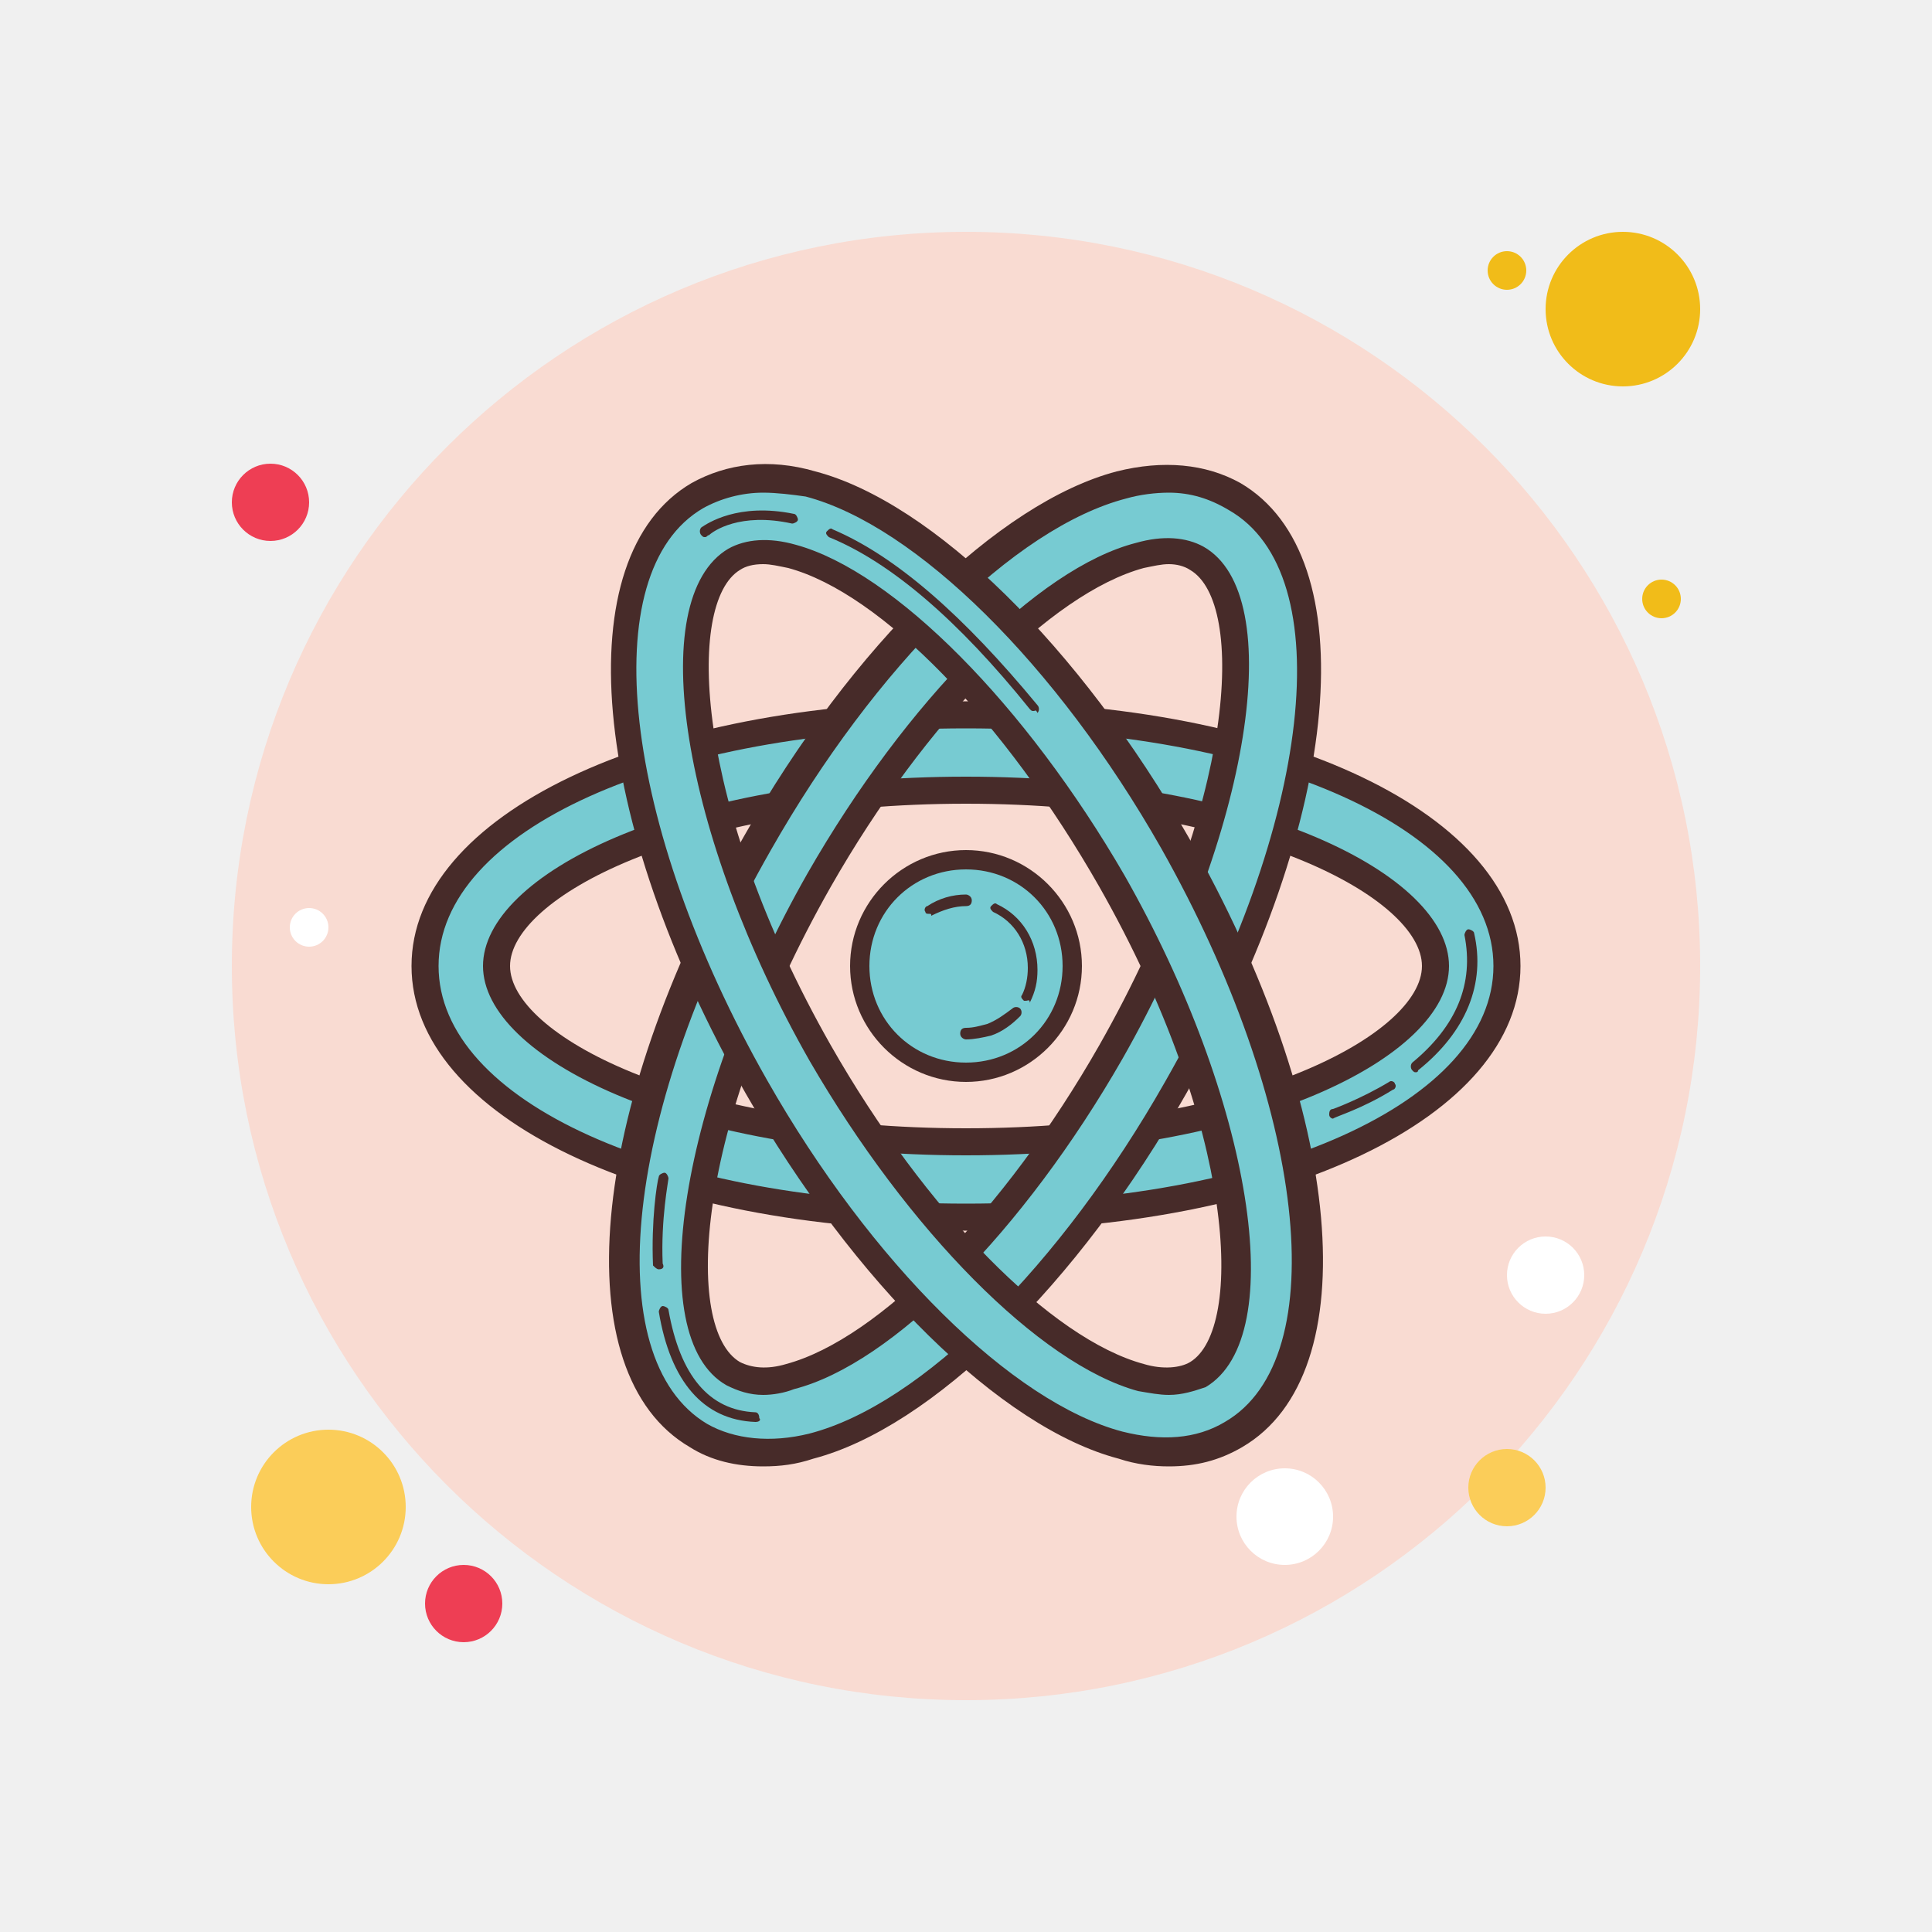
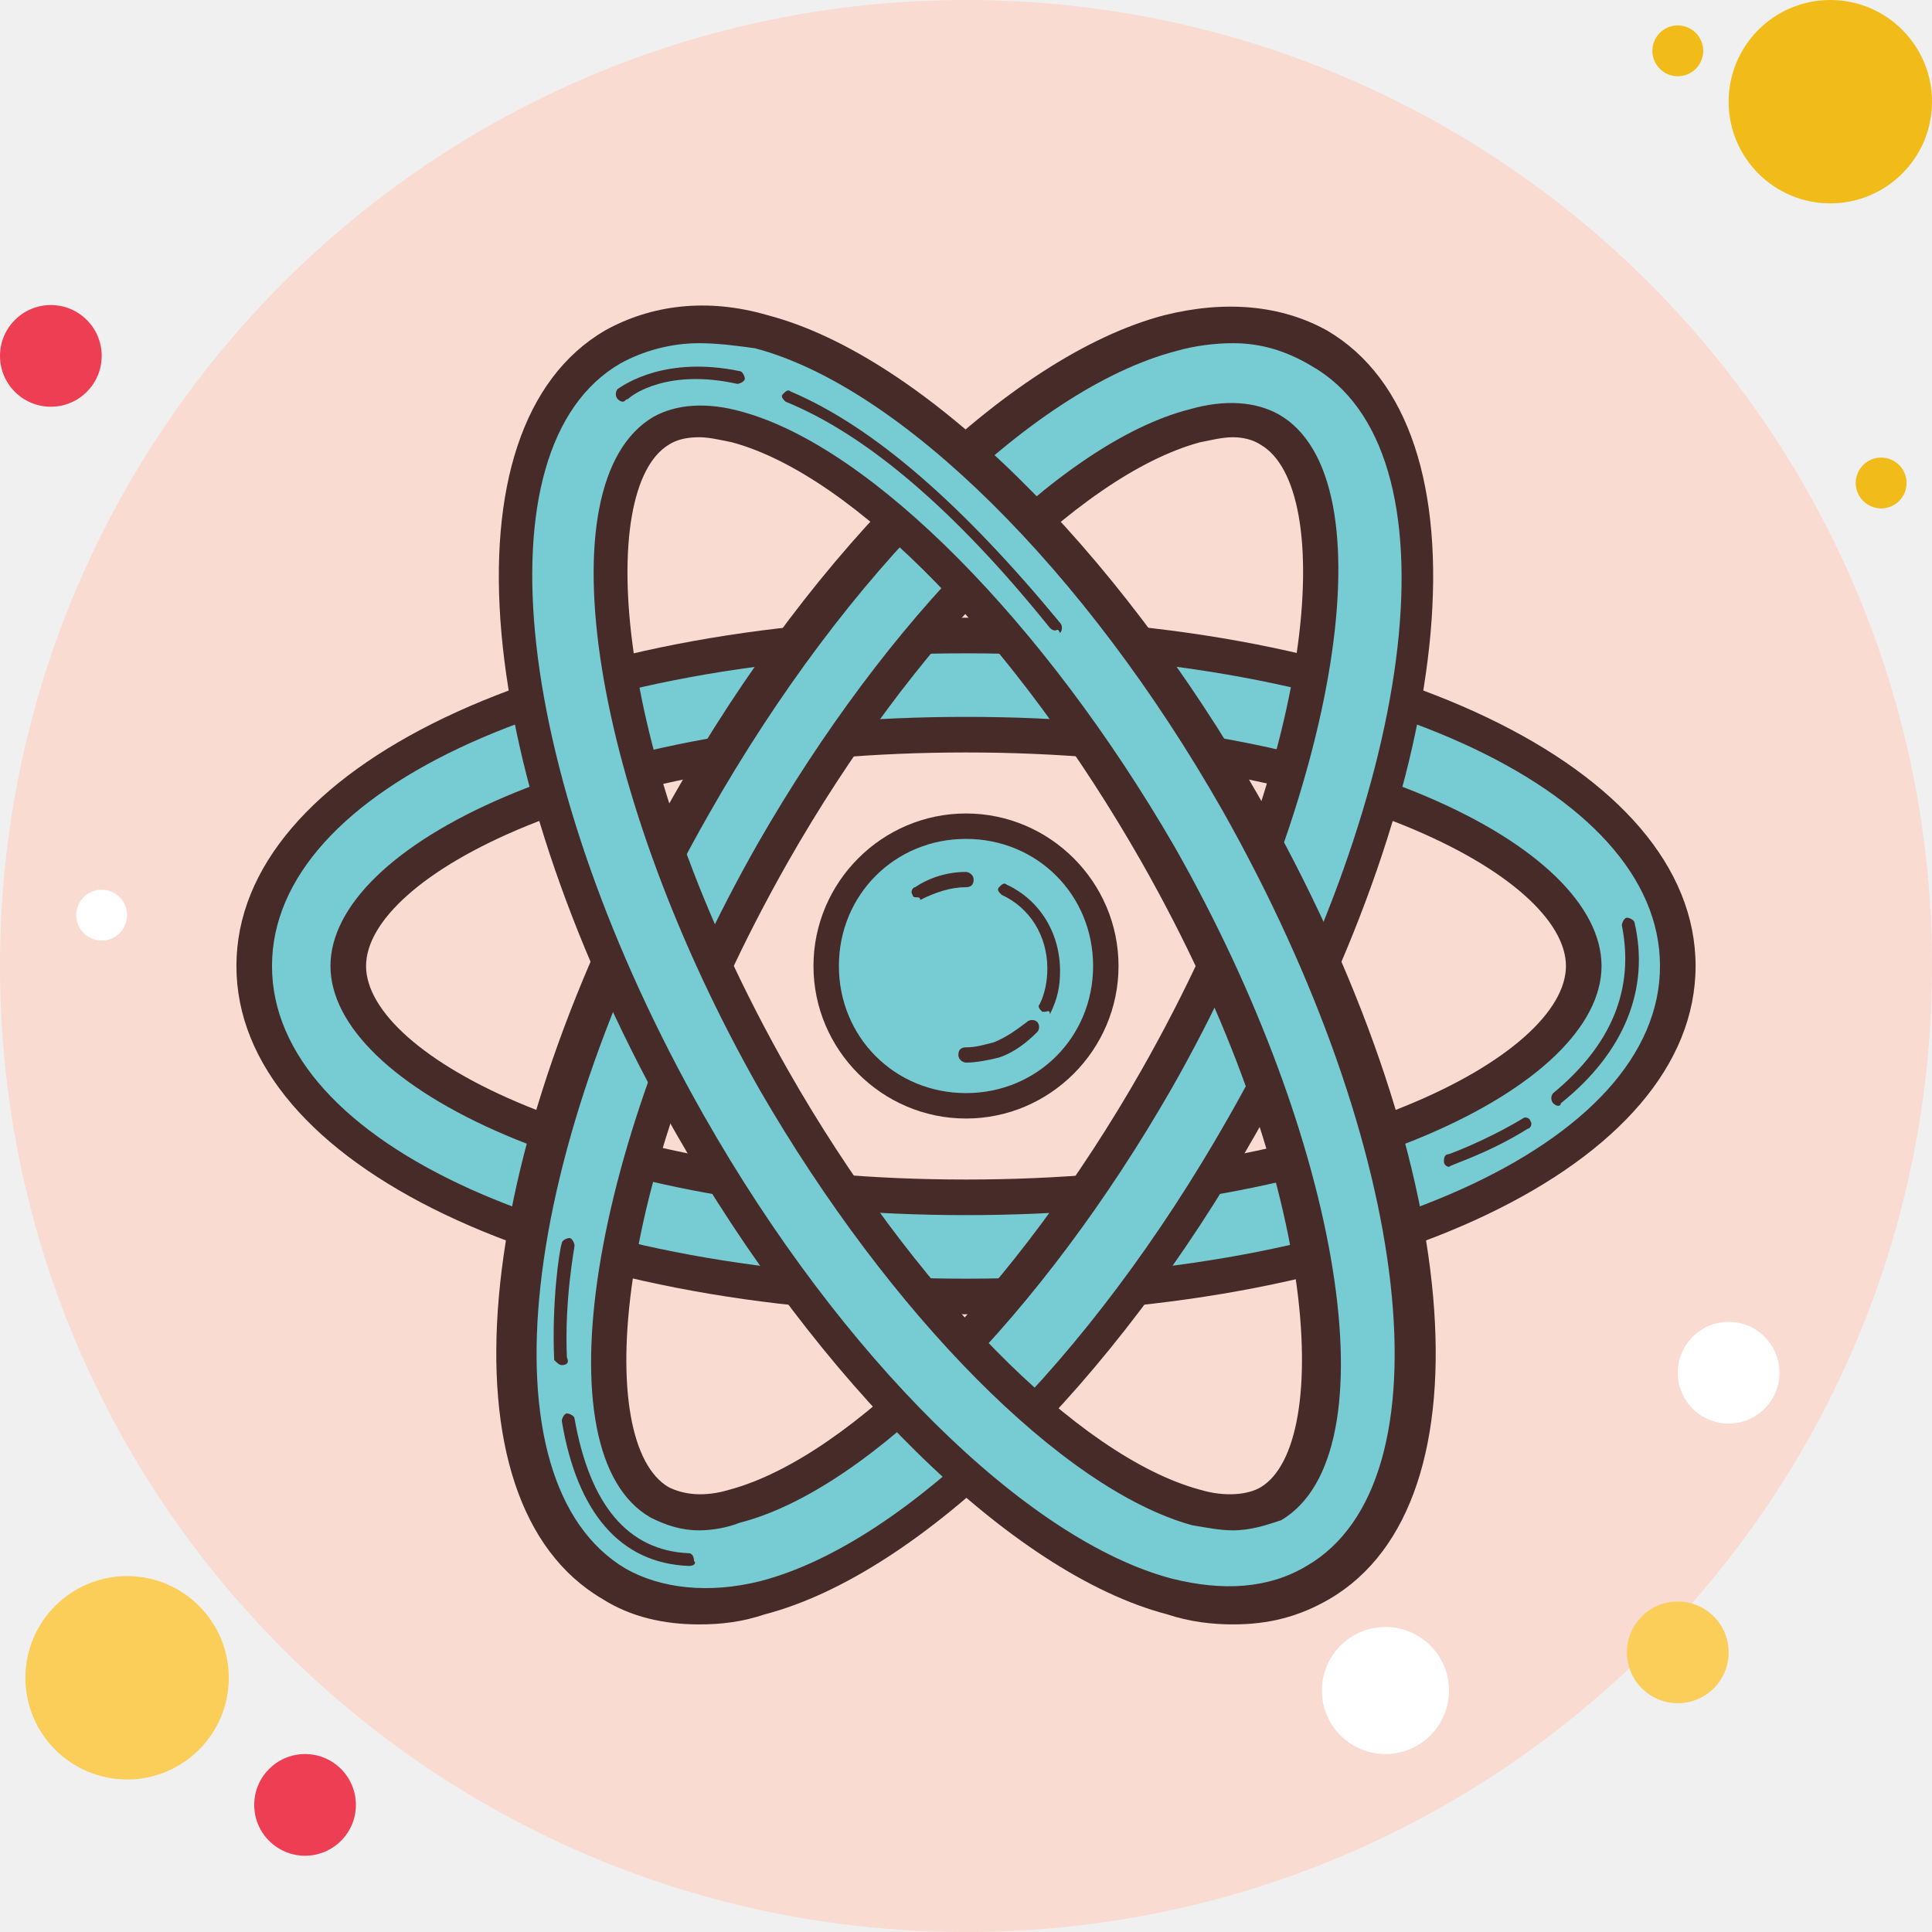
- <svg xmlns="http://www.w3.org/2000/svg" x="0px" y="0px" width="100" height="100" viewBox="0 0 100 100">
-   <circle cx="78" cy="14" r="1" fill="#f1bc19" />
-   <circle cx="50" cy="50" r="38" fill="#f9dbd2" />
-   <circle cx="84" cy="16" r="4" fill="#f1bc19" />
-   <circle cx="14" cy="26" r="2" fill="#ee3e54" />
-   <circle cx="78" cy="77" r="2" fill="#fbcd59" />
-   <circle cx="17" cy="78" r="4" fill="#fbcd59" />
-   <circle cx="24" cy="83" r="2" fill="#ee3e54" />
-   <circle cx="66.5" cy="78.5" r="2.5" fill="#fff" />
-   <circle cx="16" cy="48" r="1" fill="#fff" />
-   <circle cx="86" cy="31" r="1" fill="#f1bc19" />
-   <circle cx="80" cy="66" r="2" fill="#fff" />
-   <path fill="#77cbd2" d="M50,63c-16,0-28-5.6-28-13s12-13,28-13c16,0,28,5.6,28,13S66,63,50,63z M50,40.9c-14.3,0-24.3,4.8-24.3,9.1 s10,9.1,24.3,9.1s24.3-4.8,24.3-9.1S64.3,40.9,50,40.9z" />
-   <path fill="#472b29" d="M50,63.7c-16.4,0-28.7-5.9-28.7-13.7S33.6,36.3,50,36.3c16.4,0,28.7,5.9,28.7,13.7S66.4,63.7,50,63.7z M50,37.7C34.4,37.7,22.7,43,22.7,50S34.4,62.3,50,62.3S77.3,57,77.3,50S65.6,37.7,50,37.7z M50,59.8c-14.9,0-25-5.1-25-9.8 s10-9.8,25-9.8s25,5.1,25,9.8S64.9,59.8,50,59.8z M50,41.6c-14.6,0-23.6,4.9-23.6,8.4s9,8.4,23.6,8.4s23.6-4.9,23.6-8.4 S64.6,41.6,50,41.6z" />
-   <path fill="#77cbd2" d="M39.5,75.2c-1.3,0-2.4-0.3-3.4-0.9c-6.1-3.6-4.8-16.7,3.1-30.6c5.5-9.7,12.9-17,18.9-18.6 c2.2-0.6,4.2-0.4,5.8,0.5c6.1,3.6,4.8,16.7-3.1,30.6c-5.5,9.7-12.9,17-18.9,18.6C41.1,75.1,40.3,75.2,39.5,75.2z M60.5,28.5 c-0.4,0-0.9,0.1-1.5,0.2c-4.9,1.3-11.6,8.1-16.6,16.8c-6.9,12.1-8,23.4-4.5,25.5c0.7,0.4,1.7,0.5,3,0.2c4.9-1.3,11.6-8.1,16.6-16.8 c6.9-12.1,8-23.4,4.5-25.5C61.6,28.7,61.1,28.5,60.5,28.5z" />
-   <path fill="#472b29" d="M39.5,75.9c-1.4,0-2.7-0.3-3.8-1c-6.5-3.8-5.3-17.4,2.8-31.6c5.6-9.9,13.2-17.3,19.3-18.9 c2.4-0.6,4.6-0.4,6.4,0.6c6.5,3.8,5.3,17.4-2.8,31.6c-5.6,9.9-13.2,17.3-19.3,18.9C41.2,75.8,40.4,75.9,39.5,75.9z M60.5,25.5 c-0.7,0-1.5,0.1-2.2,0.3c-5.8,1.5-13,8.7-18.4,18.2c-7.6,13.3-9,26.3-3.3,29.7c1.4,0.8,3.3,1,5.3,0.5c5.8-1.5,13-8.7,18.4-18.2 c7.6-13.3,9.1-26.3,3.3-29.6C62.6,25.8,61.6,25.5,60.5,25.5z M39.5,72.2c-0.7,0-1.3-0.2-1.9-0.5c-4.4-2.5-2.4-14.9,4.2-26.5 c5.1-8.9,11.9-15.8,17-17.1c1.4-0.4,2.6-0.3,3.5,0.2c4.4,2.5,2.4,14.9-4.2,26.5c-5.1,8.9-11.9,15.8-17,17.1 C40.6,72.1,40,72.2,39.5,72.2z M60.5,29.2c-0.4,0-0.8,0.1-1.3,0.2c-4.8,1.3-11.3,7.9-16.2,16.5c-7.1,12.5-7.6,22.9-4.7,24.6 c0.6,0.3,1.4,0.4,2.4,0.1c4.8-1.3,11.3-7.9,16.2-16.5c7.1-12.5,7.6-22.9,4.7-24.6C61.3,29.3,60.9,29.2,60.5,29.2z" />
-   <path fill="#77cbd2" d="M60.5,75.2c-0.8,0-1.6-0.1-2.4-0.3c-5.9-1.6-13.3-8.9-18.9-18.6c-7.9-13.9-9.2-27-3.1-30.6 c1.6-0.9,3.6-1.1,5.8-0.5c5.9,1.6,13.3,8.9,18.9,18.6c7.9,13.9,9.2,27,3.1,30.6C62.9,74.9,61.7,75.2,60.5,75.2z M39.5,28.5 c-0.6,0-1.1,0.1-1.5,0.4c-3.6,2.1-2.4,13.5,4.5,25.5c5,8.7,11.6,15.5,16.6,16.8c1.2,0.3,2.2,0.3,3-0.2c3.6-2.1,2.4-13.5-4.5-25.5 c-5-8.7-11.6-15.5-16.6-16.8C40.4,28.6,40,28.5,39.5,28.5z" />
-   <path fill="#472b29" d="M60.5,75.9c-0.8,0-1.7-0.1-2.6-0.4c-6.1-1.6-13.7-9.1-19.3-18.9c-8.1-14.2-9.3-27.8-2.8-31.6 c1.8-1,4-1.3,6.4-0.6c6.1,1.6,13.7,9.1,19.3,18.9c8.1,14.2,9.3,27.8,2.8,31.6C63.1,75.6,61.9,75.9,60.5,75.9z M39.5,25.5 c-1.1,0-2.2,0.3-3.1,0.8c-5.7,3.3-4.2,16.4,3.3,29.6c5.4,9.5,12.7,16.7,18.4,18.2c2,0.5,3.8,0.4,5.3-0.5c5.7-3.3,4.2-16.4-3.3-29.7 c-5.4-9.5-12.7-16.7-18.4-18.2C41,25.6,40.2,25.5,39.5,25.5z M60.5,72.2c-0.5,0-1-0.1-1.6-0.2c-5.1-1.4-11.9-8.3-17-17.1 c-6.6-11.6-8.6-23.9-4.2-26.5c0.9-0.5,2.1-0.6,3.5-0.2c5.1,1.4,11.9,8.3,17,17.1c6.6,11.6,8.6,23.9,4.2,26.5 C61.8,72,61.2,72.2,60.5,72.2z M39.5,29.2c-0.5,0-0.9,0.1-1.2,0.3c-2.8,1.7-2.4,12.1,4.7,24.6c4.9,8.6,11.4,15.2,16.2,16.5 c1,0.3,1.9,0.2,2.4-0.1c2.8-1.7,2.4-12.1-4.7-24.6C52,37.3,45.6,30.7,40.8,29.4C40.3,29.3,39.9,29.2,39.5,29.2z" />
+ <svg xmlns="http://www.w3.org/2000/svg" id="Layer_1" data-name="Layer 1" viewBox="0 0 76 76">
+   <defs>
+     <style>
+       .cls-1 {
+         fill: #f9dbd2;
+       }
+ 
+       .cls-2 {
+         fill: #ee3e54;
+       }
+ 
+       .cls-3 {
+         fill: #f1bc19;
+       }
+ 
+       .cls-4 {
+         fill: #fff;
+       }
+ 
+       .cls-5 {
+         fill: #fbcd59;
+       }
+ 
+       .cls-6 {
+         fill: #472b29;
+       }
+ 
+       .cls-7 {
+         fill: #77cbd2;
+       }
+     </style>
+   </defs>
+   <circle class="cls-3" cx="66" cy="2" r="1" />
+   <circle class="cls-1" cx="38" cy="38" r="38" />
+   <circle class="cls-3" cx="72" cy="4" r="4" />
+   <circle class="cls-2" cx="2" cy="14" r="2" />
+   <circle class="cls-5" cx="66" cy="65" r="2" />
+   <circle class="cls-5" cx="5" cy="66" r="4" />
+   <circle class="cls-2" cx="12" cy="71" r="2" />
+   <circle class="cls-4" cx="54.5" cy="66.5" r="2.5" />
+   <circle class="cls-4" cx="4" cy="36" r="1" />
+   <circle class="cls-3" cx="74" cy="19" r="1" />
+   <circle class="cls-4" cx="68" cy="54" r="2" />
+   <path class="cls-7" d="M38,51c-16,0-28-5.6-28-13s12-13,28-13,28,5.6,28,13-12,13-28,13Zm0-22.1c-14.3,0-24.3,4.8-24.3,9.1s10,9.1,24.3,9.1,24.3-4.8,24.3-9.1-10-9.1-24.3-9.1Z" />
+   <path class="cls-6" d="M38,51.7c-16.4,0-28.7-5.9-28.7-13.7s12.3-13.7,28.7-13.7,28.7,5.9,28.7,13.7-12.3,13.7-28.7,13.7Zm0-26c-15.6,0-27.3,5.3-27.3,12.3s11.7,12.3,27.3,12.3,27.3-5.3,27.3-12.3-11.7-12.3-27.3-12.3Zm0,22.1c-14.9,0-25-5.1-25-9.8s10-9.8,25-9.8,25,5.1,25,9.8-10.1,9.8-25,9.8Zm0-18.2c-14.6,0-23.6,4.9-23.6,8.4s9,8.4,23.6,8.4,23.6-4.9,23.6-8.4-9-8.4-23.6-8.4Z" />
+   <path class="cls-7" d="M27.5,63.2c-1.3,0-2.4-.3-3.4-.9-6.1-3.6-4.8-16.7,3.1-30.6,5.5-9.7,12.9-17,18.9-18.6,2.2-.6,4.2-.4,5.8,.5,6.1,3.6,4.8,16.7-3.1,30.6-5.5,9.7-12.9,17-18.9,18.6-.8,.3-1.6,.4-2.4,.4ZM48.5,16.5c-.4,0-.9,.1-1.5,.2-4.9,1.3-11.6,8.1-16.6,16.8-6.9,12.1-8,23.4-4.5,25.5,.7,.4,1.7,.5,3,.2,4.9-1.3,11.6-8.1,16.6-16.8,6.9-12.1,8-23.4,4.5-25.5-.4-.2-.9-.4-1.5-.4Z" />
+   <path class="cls-6" d="M27.5,63.9c-1.4,0-2.7-.3-3.8-1-6.5-3.8-5.3-17.4,2.8-31.6,5.6-9.9,13.2-17.3,19.3-18.9,2.4-.6,4.6-.4,6.4,.6,6.5,3.8,5.3,17.4-2.8,31.6-5.6,9.9-13.2,17.3-19.3,18.9-.9,.3-1.7,.4-2.6,.4ZM48.5,13.5c-.7,0-1.5,.1-2.2,.3-5.8,1.5-13,8.7-18.4,18.2-7.6,13.3-9,26.3-3.3,29.7,1.4,.8,3.3,1,5.3,.5,5.8-1.5,13-8.7,18.4-18.2,7.6-13.3,9.1-26.3,3.3-29.6-1-.6-2-.9-3.1-.9ZM27.5,60.2c-.7,0-1.3-.2-1.9-.5-4.4-2.5-2.4-14.9,4.2-26.5,5.1-8.9,11.9-15.8,17-17.1,1.4-.4,2.6-.3,3.5,.2,4.4,2.5,2.4,14.9-4.2,26.5-5.1,8.9-11.9,15.8-17,17.1-.5,.2-1.1,.3-1.6,.3ZM48.5,17.2c-.4,0-.8,.1-1.3,.2-4.8,1.3-11.3,7.9-16.2,16.5-7.1,12.5-7.6,22.9-4.7,24.6,.6,.3,1.4,.4,2.4,.1,4.8-1.3,11.3-7.9,16.2-16.5,7.1-12.5,7.6-22.9,4.7-24.6-.3-.2-.7-.3-1.1-.3Z" />
+   <path class="cls-7" d="M48.5,63.2c-.8,0-1.6-.1-2.4-.3-5.9-1.6-13.3-8.9-18.9-18.6-7.9-13.9-9.2-27-3.1-30.6,1.6-.9,3.6-1.1,5.8-.5,5.9,1.6,13.3,8.9,18.9,18.6,7.9,13.9,9.2,27,3.1,30.6-1,.5-2.2,.8-3.4,.8ZM27.5,16.5c-.6,0-1.1,.1-1.5,.4-3.6,2.1-2.4,13.5,4.5,25.5,5,8.7,11.6,15.5,16.6,16.8,1.2,.3,2.2,.3,3-.2,3.6-2.1,2.4-13.5-4.5-25.5-5-8.7-11.6-15.5-16.6-16.8-.6-.1-1-.2-1.5-.2Z" />
+   <path class="cls-6" d="M48.5,63.9c-.8,0-1.7-.1-2.6-.4-6.1-1.6-13.7-9.1-19.3-18.9-8.1-14.2-9.3-27.8-2.8-31.6,1.8-1,4-1.3,6.4-.6,6.1,1.6,13.7,9.1,19.3,18.9,8.1,14.2,9.3,27.8,2.8,31.6-1.2,.7-2.4,1-3.8,1ZM27.5,13.5c-1.1,0-2.2,.3-3.1,.8-5.7,3.3-4.2,16.4,3.3,29.6,5.4,9.5,12.7,16.7,18.4,18.2,2,.5,3.8,.4,5.3-.5,5.7-3.3,4.2-16.4-3.3-29.7-5.4-9.5-12.7-16.7-18.4-18.2-.7-.1-1.5-.2-2.2-.2Zm21,46.7c-.5,0-1-.1-1.6-.2-5.1-1.4-11.9-8.3-17-17.1-6.6-11.6-8.6-23.9-4.2-26.5,.9-.5,2.1-.6,3.5-.2,5.1,1.4,11.9,8.3,17,17.1,6.6,11.6,8.6,23.9,4.2,26.5-.6,.2-1.2,.4-1.9,.4ZM27.5,17.2c-.5,0-.9,.1-1.2,.3-2.8,1.7-2.4,12.1,4.7,24.6,4.9,8.6,11.4,15.2,16.2,16.5,1,.3,1.9,.2,2.4-.1,2.8-1.7,2.4-12.1-4.7-24.6-4.9-8.6-11.3-15.2-16.1-16.5-.5-.1-.9-.2-1.3-.2Z" />
  <g>
-     <circle cx="50" cy="50" r="5.5" fill="#77cbd2" />
-     <path fill="#472b29" d="M50,56c-3.3,0-6-2.7-6-6s2.7-6,6-6s6,2.7,6,6S53.3,56,50,56z M50,45c-2.8,0-5,2.2-5,5s2.2,5,5,5s5-2.2,5-5 S52.8,45,50,45z" />
+     <circle class="cls-7" cx="38" cy="38" r="5.5" />
+     <path class="cls-6" d="M38,44c-3.3,0-6-2.7-6-6s2.7-6,6-6,6,2.7,6,6-2.7,6-6,6Zm0-11c-2.8,0-5,2.2-5,5s2.2,5,5,5,5-2.2,5-5-2.2-5-5-5Z" />
  </g>
-   <g>
-     <path fill="#472b29" d="M50,53.8c-0.1,0-0.3-0.1-0.3-0.3s0.1-0.3,0.3-0.3c0.4,0,0.7-0.1,1.1-0.2c0.5-0.2,0.9-0.5,1.3-0.8 c0.1-0.1,0.3-0.1,0.4,0c0.1,0.1,0.1,0.3,0,0.4c-0.4,0.4-0.9,0.8-1.5,1C50.9,53.7,50.4,53.8,50,53.8z" />
-   </g>
-   <g>
-     <path fill="#472b29" d="M53.1,51.8c0,0-0.1,0-0.1,0c-0.1-0.1-0.2-0.2-0.1-0.3c0.2-0.4,0.3-0.9,0.3-1.4c0-1.3-0.7-2.4-1.8-2.9 c-0.1-0.1-0.2-0.2-0.1-0.3c0.1-0.1,0.2-0.2,0.3-0.1c1.3,0.6,2.1,1.9,2.1,3.4c0,0.6-0.1,1.1-0.4,1.7C53.3,51.7,53.2,51.8,53.1,51.8z" />
-   </g>
-   <g>
-     <path fill="#472b29" d="M48.1,47.3c-0.1,0-0.2,0-0.2-0.1c-0.1-0.1,0-0.3,0.1-0.3c0.6-0.4,1.3-0.6,2-0.6c0.1,0,0.3,0.1,0.3,0.3 s-0.1,0.3-0.3,0.3c-0.6,0-1.2,0.2-1.8,0.5C48.2,47.3,48.2,47.3,48.1,47.3z" />
-   </g>
-   <g>
-     <path fill="#472b29" d="M53.5,36.8c-0.1,0-0.1,0-0.2-0.1c-3.7-4.6-7.2-7.6-10.4-8.9c-0.1-0.1-0.2-0.2-0.1-0.3c0.1-0.1,0.2-0.2,0.3-0.1 c3.3,1.4,6.8,4.5,10.6,9.1c0.1,0.1,0.1,0.3,0,0.4C53.6,36.7,53.6,36.8,53.5,36.8z" />
-   </g>
-   <g>
-     <path fill="#472b29" d="M36.5,27.8c-0.1,0-0.1,0-0.2-0.1c-0.1-0.1-0.1-0.3,0-0.4c0.3-0.2,1.9-1.3,4.8-0.7c0.1,0,0.2,0.2,0.2,0.3 c0,0.1-0.2,0.2-0.3,0.2c-2.7-0.6-4.1,0.4-4.3,0.6C36.6,27.7,36.6,27.8,36.5,27.8z" />
-   </g>
-   <g>
-     <path fill="#472b29" d="M73.3,55.5c-0.1,0-0.1,0-0.2-0.1c-0.1-0.1-0.1-0.3,0-0.4c2.3-1.9,3.2-4.1,2.7-6.6c0-0.1,0.1-0.3,0.2-0.3 c0.1,0,0.3,0.1,0.3,0.2c0.6,2.6-0.4,5.1-2.9,7.1C73.4,55.5,73.3,55.5,73.3,55.5z" />
-   </g>
-   <g>
-     <path fill="#472b29" d="M69,57.9c-0.1,0-0.2-0.1-0.2-0.2c0-0.1,0-0.3,0.2-0.3c0,0,1.4-0.5,2.9-1.4c0.1-0.1,0.3,0,0.3,0.1 c0.1,0.1,0,0.3-0.1,0.3C70.5,57.4,69.1,57.8,69,57.9C69,57.9,69,57.9,69,57.9z" />
-   </g>
-   <g>
-     <path fill="#472b29" d="M39.1,73.6C39.1,73.6,39.1,73.6,39.1,73.6c-2.7-0.1-4.4-2.1-5-5.7c0-0.1,0.1-0.3,0.2-0.3 c0.1,0,0.3,0.1,0.3,0.2c0.6,3.4,2.1,5.2,4.5,5.3c0.1,0,0.2,0.1,0.2,0.3C39.4,73.5,39.3,73.6,39.1,73.6z" />
-   </g>
-   <g>
-     <path fill="#472b29" d="M34.1,65.7c-0.1,0-0.2-0.1-0.3-0.2c-0.1-2.3,0.2-4.3,0.3-4.6c0-0.1,0.2-0.2,0.3-0.2c0.1,0,0.2,0.2,0.2,0.3 c0,0.1-0.4,2.1-0.3,4.4C34.4,65.6,34.3,65.7,34.1,65.7C34.1,65.7,34.1,65.7,34.1,65.7z" />
-   </g>
+   <path class="cls-6" d="M38,41.8c-.1,0-.3-.1-.3-.3s.1-.3,.3-.3c.4,0,.7-.1,1.1-.2,.5-.2,.9-.5,1.3-.8,.1-.1,.3-.1,.4,0,.1,.1,.1,.3,0,.4-.4,.4-.9,.8-1.5,1-.4,.1-.9,.2-1.3,.2Z" />
+   <path class="cls-6" d="M41.1,39.8h-.1c-.1-.1-.2-.2-.1-.3,.2-.4,.3-.9,.3-1.4,0-1.3-.7-2.4-1.8-2.9-.1-.1-.2-.2-.1-.3,.1-.1,.2-.2,.3-.1,1.3,.6,2.1,1.9,2.1,3.4,0,.6-.1,1.1-.4,1.7,0-.2-.1-.1-.2-.1Z" />
+   <path class="cls-6" d="M36.1,35.3c-.1,0-.2,0-.2-.1-.1-.1,0-.3,.1-.3,.6-.4,1.3-.6,2-.6,.1,0,.3,.1,.3,.3s-.1,.3-.3,.3c-.6,0-1.2,.2-1.8,.5q0-.1-.1-.1Z" />
+   <path class="cls-6" d="M41.5,24.8q-.1,0-.2-.1c-3.7-4.6-7.2-7.6-10.4-8.9-.1-.1-.2-.2-.1-.3,.1-.1,.2-.2,.3-.1,3.3,1.4,6.8,4.5,10.6,9.1,.1,.1,.1,.3,0,.4-.1-.2-.1-.1-.2-.1Z" />
+   <path class="cls-6" d="M24.5,15.8q-.1,0-.2-.1c-.1-.1-.1-.3,0-.4,.3-.2,1.9-1.3,4.8-.7,.1,0,.2,.2,.2,.3s-.2,.2-.3,.2c-2.7-.6-4.1,.4-4.3,.6-.1,0-.1,.1-.2,.1Z" />
+   <path class="cls-6" d="M61.3,43.5q-.1,0-.2-.1c-.1-.1-.1-.3,0-.4,2.3-1.9,3.2-4.1,2.7-6.6,0-.1,.1-.3,.2-.3s.3,.1,.3,.2c.6,2.6-.4,5.1-2.9,7.1,0,.1-.1,.1-.1,.1Z" />
+   <path class="cls-6" d="M57,45.9c-.1,0-.2-.1-.2-.2s0-.3,.2-.3c0,0,1.4-.5,2.9-1.4,.1-.1,.3,0,.3,.1,.1,.1,0,.3-.1,.3-1.6,1-3,1.4-3.1,1.5h0Z" />
+   <path class="cls-6" d="M27.1,61.6h0c-2.7-.1-4.4-2.1-5-5.7,0-.1,.1-.3,.2-.3s.3,.1,.3,.2c.6,3.4,2.1,5.2,4.5,5.3,.1,0,.2,.1,.2,.3,.1,.1,0,.2-.2,.2Z" />
+   <path class="cls-6" d="M22.1,53.7c-.1,0-.2-.1-.3-.2-.1-2.3,.2-4.3,.3-4.6,0-.1,.2-.2,.3-.2s.2,.2,.2,.3-.4,2.1-.3,4.4c.1,.2,0,.3-.2,.3h0Z" />
</svg>
